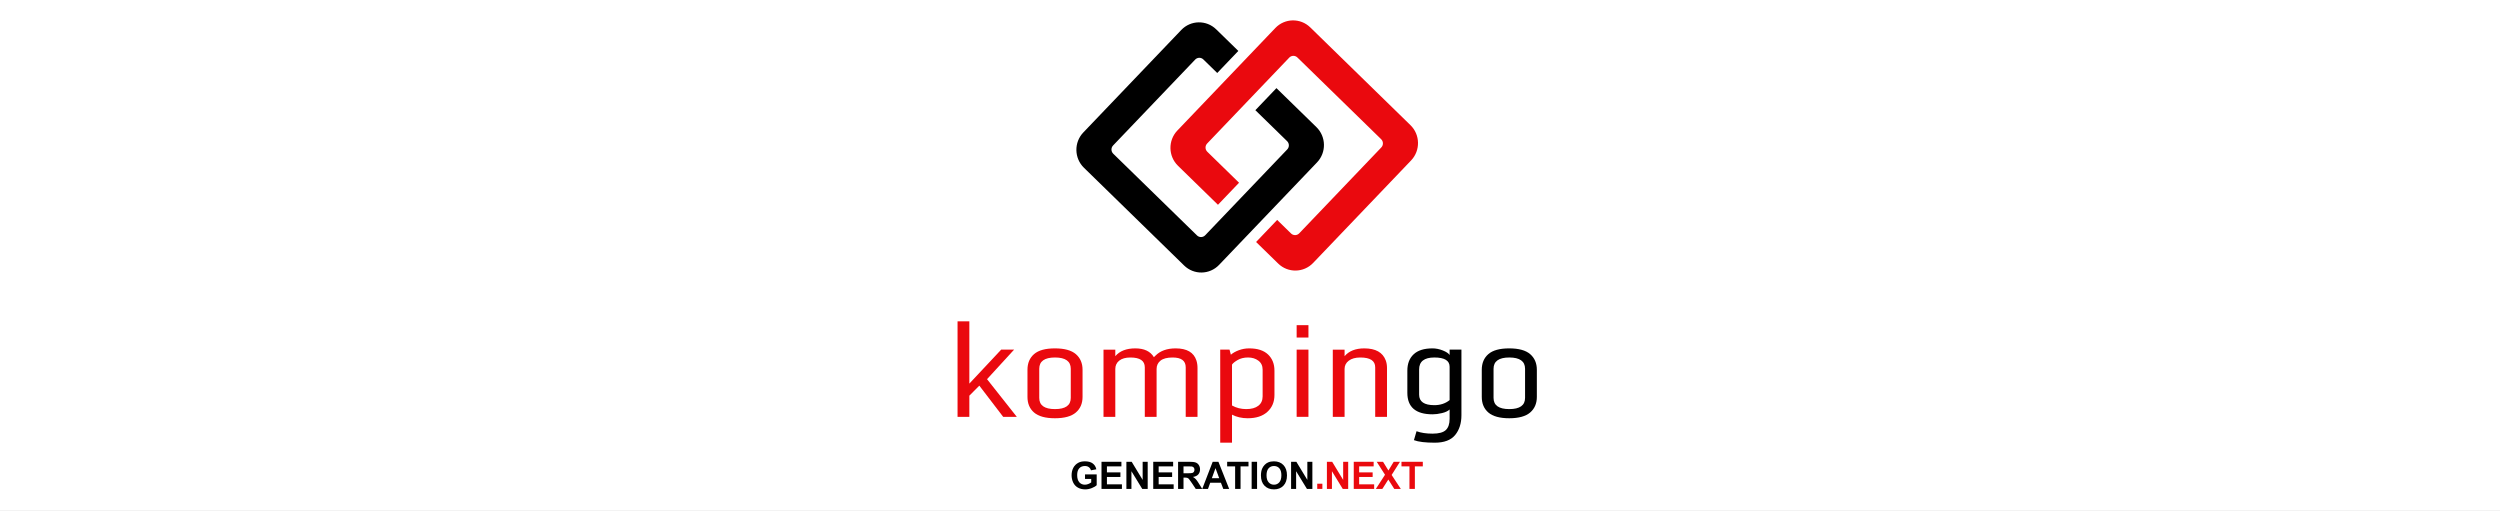
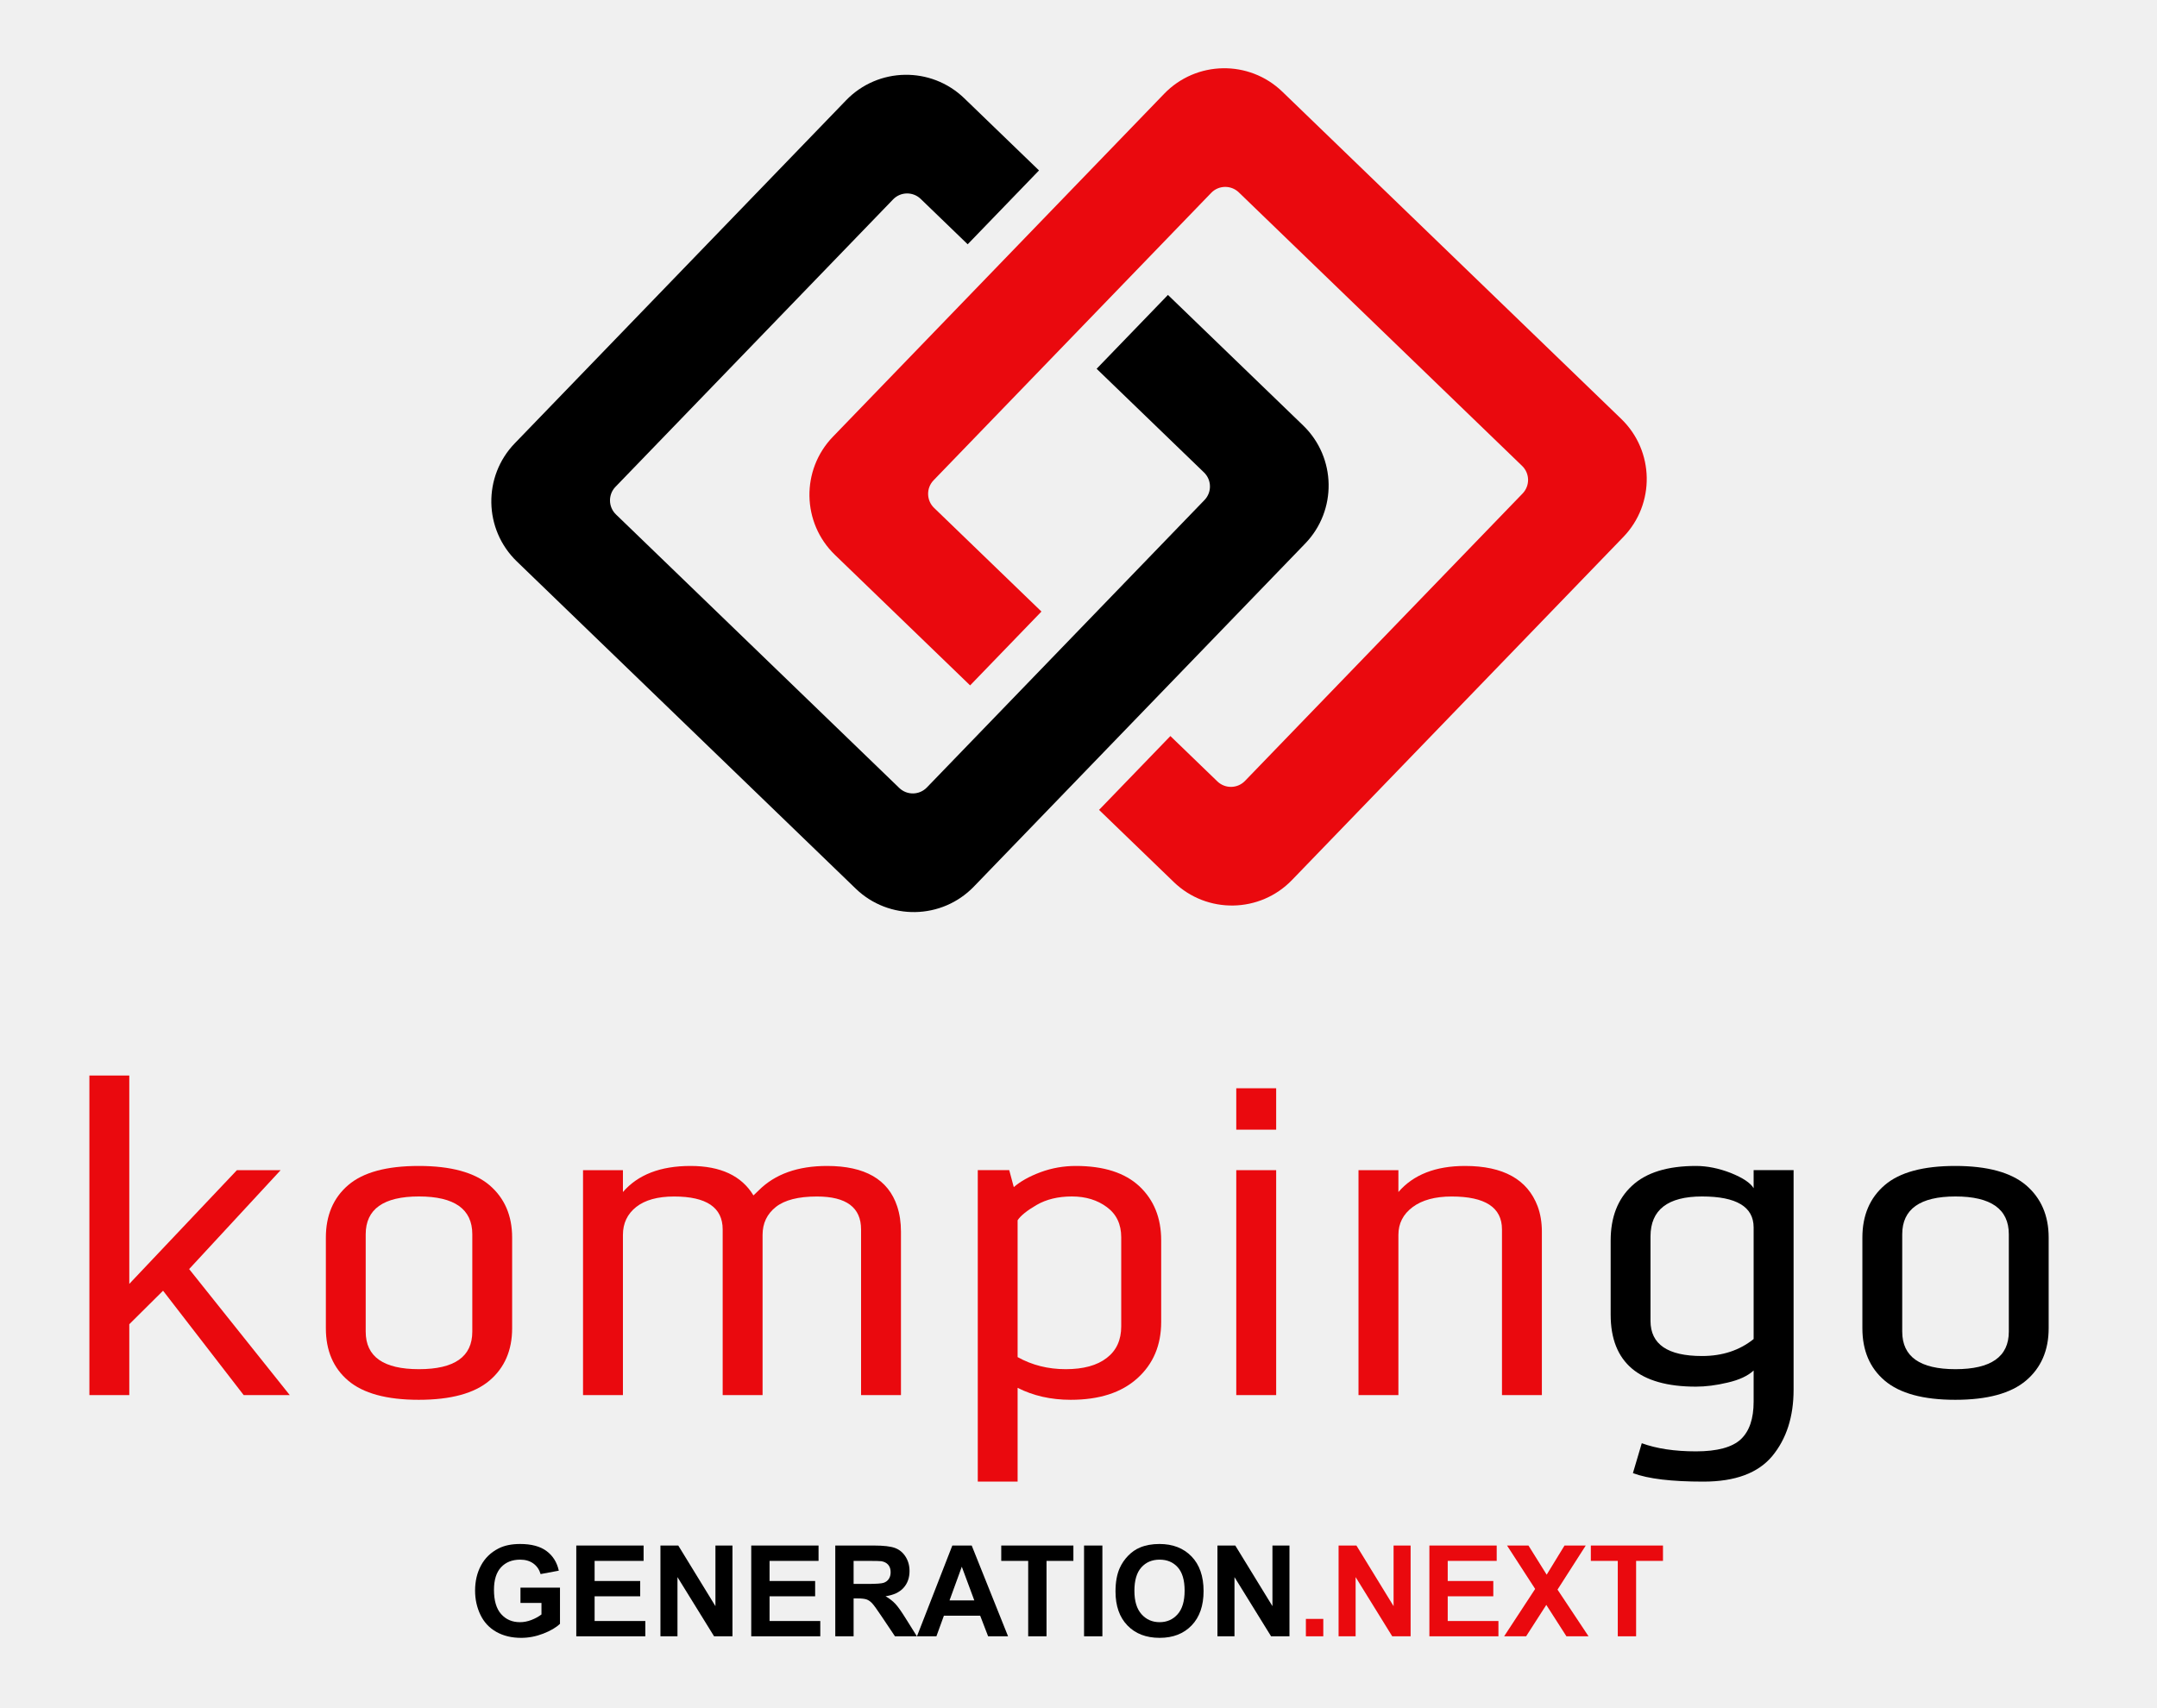
- <svg xmlns="http://www.w3.org/2000/svg" width="196" height="40" viewBox="0 0 196 40" fill="none">
-   <g clip-path="url(#clip0_23_3)">
-     <path d="M196 0H0V40H196V0Z" fill="white" />
-     <path d="M85.065 37.549V37.191H85.981V38.038C85.892 38.125 85.763 38.201 85.594 38.267C85.425 38.334 85.254 38.367 85.081 38.367C84.861 38.367 84.669 38.32 84.505 38.227C84.341 38.133 84.218 38 84.136 37.827C84.054 37.653 84.013 37.464 84.013 37.26C84.013 37.039 84.059 36.842 84.15 36.67C84.242 36.498 84.377 36.366 84.554 36.274C84.689 36.203 84.857 36.168 85.058 36.168C85.319 36.168 85.523 36.223 85.67 36.334C85.817 36.445 85.911 36.598 85.953 36.793L85.531 36.873C85.502 36.769 85.446 36.686 85.364 36.626C85.282 36.565 85.18 36.535 85.058 36.535C84.872 36.535 84.724 36.594 84.615 36.713C84.505 36.832 84.45 37.009 84.45 37.243C84.45 37.495 84.506 37.684 84.617 37.811C84.728 37.937 84.874 38 85.053 38C85.142 38 85.232 37.982 85.321 37.947C85.41 37.912 85.487 37.869 85.552 37.819V37.549H85.065Z" fill="black" />
-     <path d="M86.358 38.331V36.204H87.919V36.564H86.783V37.035H87.84V37.394H86.783V37.972H87.959V38.331H86.358Z" fill="black" />
-     <path d="M88.309 38.331V36.204H88.723L89.584 37.624V36.204H89.979V38.331H89.552L88.704 36.944V38.331H88.309Z" fill="black" />
-     <path d="M90.414 38.331V36.204H91.974V36.564H90.839V37.035H91.895V37.394H90.839V37.972H92.014V38.331H90.414Z" fill="black" />
-     <path d="M92.787 37.104H93.101C93.305 37.104 93.433 37.095 93.483 37.078C93.534 37.06 93.573 37.03 93.602 36.988C93.631 36.945 93.645 36.892 93.645 36.828C93.645 36.757 93.626 36.699 93.589 36.655C93.551 36.611 93.498 36.583 93.429 36.571C93.394 36.566 93.291 36.564 93.118 36.564H92.787V37.104ZM92.362 38.331V36.204H93.256C93.481 36.204 93.645 36.224 93.747 36.262C93.849 36.3 93.93 36.368 93.991 36.465C94.052 36.563 94.083 36.675 94.083 36.8C94.083 36.96 94.037 37.092 93.944 37.196C93.851 37.3 93.712 37.365 93.528 37.392C93.62 37.446 93.695 37.506 93.755 37.571C93.815 37.635 93.895 37.751 93.997 37.916L94.254 38.331H93.746L93.439 37.868C93.329 37.703 93.255 37.598 93.215 37.555C93.174 37.512 93.132 37.483 93.087 37.467C93.042 37.451 92.971 37.443 92.873 37.443H92.787V38.331H92.362Z" fill="black" />
-     <path d="M95.585 37.489L95.295 36.7L95.01 37.489H95.585ZM96.367 38.331H95.905L95.721 37.848H94.88L94.706 38.331H94.255L95.075 36.204H95.525L96.367 38.331Z" fill="black" />
-     <path d="M96.834 38.331V36.564H96.209V36.204H97.882V36.564H97.259V38.331H96.834Z" fill="black" />
-     <path d="M98.554 36.204H98.129V38.331H98.554V36.204Z" fill="black" />
-     <path d="M99.296 37.266C99.296 37.507 99.351 37.689 99.461 37.813C99.571 37.938 99.711 38 99.88 38C100.049 38 100.188 37.938 100.297 37.815C100.406 37.691 100.46 37.507 100.46 37.26C100.46 37.017 100.407 36.835 100.301 36.715C100.196 36.595 100.055 36.535 99.88 36.535C99.705 36.535 99.564 36.596 99.457 36.717C99.349 36.838 99.296 37.021 99.296 37.266ZM98.858 37.28C98.858 37.064 98.89 36.882 98.954 36.735C99.002 36.627 99.067 36.53 99.15 36.444C99.233 36.358 99.324 36.294 99.422 36.252C99.553 36.196 99.704 36.168 99.876 36.168C100.186 36.168 100.434 36.265 100.62 36.459C100.806 36.654 100.899 36.924 100.899 37.27C100.899 37.614 100.807 37.882 100.622 38.076C100.437 38.27 100.191 38.367 99.882 38.367C99.569 38.367 99.32 38.27 99.135 38.077C98.95 37.884 98.858 37.619 98.858 37.28Z" fill="black" />
-     <path d="M101.221 38.331V36.204H101.634L102.496 37.624V36.204H102.89V38.331H102.464L101.616 36.944V38.331H101.221Z" fill="black" />
-     <path d="M103.674 37.923H103.271V38.33H103.674V37.923Z" fill="#EA090E" />
-     <path d="M104.029 38.331V36.204H104.442L105.304 37.624V36.204H105.698V38.331H105.272L104.424 36.944V38.331H104.029Z" fill="#EA090E" />
-     <path d="M106.134 38.331V36.204H107.694V36.564H106.558V37.035H107.615V37.394H106.558V37.972H107.734V38.331H106.134Z" fill="#EA090E" />
-     <path d="M107.866 38.331L108.585 37.221L107.934 36.204H108.43L108.852 36.888L109.266 36.204H109.758L109.104 37.237L109.823 38.331H109.31L108.844 37.595L108.376 38.331H107.866Z" fill="#EA090E" />
-     <path d="M110.501 38.331V36.564H109.876V36.204H111.548V36.564H110.926V38.331H110.501Z" fill="#EA090E" />
-     <path d="M95.431 5.722L94.342 4.66C94.162 4.484 93.876 4.489 93.702 4.671L87.267 11.404C87.093 11.586 87.098 11.875 87.278 12.051L93.845 18.458C94.025 18.633 94.311 18.628 94.485 18.447L100.92 11.714C101.094 11.532 101.089 11.242 100.909 11.067L98.42 8.639L100.073 6.909L103.207 9.966C103.976 10.717 103.998 11.956 103.254 12.733L95.575 20.768C94.832 21.546 93.605 21.567 92.836 20.816L84.981 13.152C84.211 12.401 84.189 11.162 84.933 10.384L92.612 2.35C93.355 1.572 94.582 1.551 95.351 2.302L97.085 3.993L95.431 5.722Z" fill="black" />
-     <path d="M100.13 17.242L101.219 18.305C101.399 18.48 101.685 18.475 101.859 18.293L108.294 11.56C108.468 11.379 108.463 11.089 108.283 10.914L101.716 4.507C101.536 4.331 101.25 4.336 101.076 4.518L94.641 11.251C94.467 11.432 94.472 11.722 94.652 11.897L97.141 14.326L95.488 16.055L92.355 12.998C91.585 12.248 91.564 11.008 92.307 10.231L99.986 2.196C100.729 1.419 101.956 1.397 102.725 2.148L110.58 9.813C111.35 10.563 111.372 11.803 110.628 12.58L102.949 20.615C102.206 21.392 100.979 21.414 100.21 20.663L98.477 18.972L100.13 17.242Z" fill="#EA090E" />
-     <path d="M119.565 31.194C119.565 31.782 119.152 32.073 118.328 32.073C117.507 32.073 117.094 31.782 117.094 31.194V28.913C117.094 28.324 117.507 28.027 118.328 28.027C119.152 28.027 119.565 28.324 119.565 28.913V31.194ZM119.965 27.764C119.615 27.464 119.069 27.313 118.323 27.313C117.58 27.313 117.036 27.461 116.689 27.761C116.343 28.061 116.171 28.473 116.171 28.991V31.115C116.171 31.636 116.343 32.045 116.689 32.342C117.036 32.639 117.58 32.791 118.323 32.791C119.069 32.791 119.615 32.639 119.965 32.34C120.314 32.04 120.489 31.631 120.489 31.115V28.991C120.489 28.476 120.314 28.067 119.965 27.764Z" fill="black" />
-     <path d="M113.65 31.367C113.323 31.633 112.923 31.765 112.454 31.765C111.659 31.765 111.259 31.491 111.259 30.941V28.963C111.259 28.341 111.659 28.027 112.454 28.027C113.253 28.027 113.65 28.271 113.65 28.753V31.367ZM113.65 27.411V27.834C113.575 27.708 113.397 27.59 113.123 27.478C112.846 27.369 112.574 27.313 112.313 27.313C111.653 27.313 111.159 27.467 110.829 27.778C110.499 28.086 110.336 28.515 110.336 29.061V30.796C110.336 31.919 110.996 32.482 112.313 32.482C112.535 32.482 112.782 32.452 113.048 32.387C113.314 32.325 113.517 32.23 113.65 32.104V32.836C113.65 33.231 113.553 33.525 113.353 33.715C113.153 33.903 112.807 33.998 112.313 33.998C111.817 33.998 111.398 33.934 111.057 33.808L110.852 34.508C111.207 34.643 111.75 34.707 112.485 34.707C113.22 34.707 113.752 34.508 114.082 34.108C114.41 33.707 114.576 33.189 114.576 32.555V27.411H113.65Z" fill="black" />
-     <path d="M107.816 32.68V28.799C107.816 28.285 107.428 28.028 106.651 28.028C106.266 28.028 105.965 28.111 105.745 28.277C105.525 28.442 105.415 28.659 105.415 28.927V32.68H104.491V27.412H105.415V27.924C105.763 27.516 106.278 27.313 106.96 27.313C107.846 27.313 108.407 27.627 108.642 28.256C108.708 28.436 108.741 28.634 108.741 28.853V32.68H107.816Z" fill="#EA090E" />
-     <path d="M102.582 25.493H101.657V26.463H102.582V25.493Z" fill="#EA090E" />
-     <path d="M102.582 27.411H101.657V32.68H102.582V27.411Z" fill="#EA090E" />
-     <path d="M98.99 31.07C98.99 31.39 98.879 31.636 98.655 31.81C98.43 31.986 98.111 32.073 97.704 32.073C97.293 32.073 96.921 31.978 96.589 31.79V28.585C96.658 28.478 96.805 28.358 97.03 28.226C97.254 28.095 97.529 28.027 97.848 28.027C98.167 28.027 98.439 28.111 98.658 28.277C98.879 28.442 98.99 28.677 98.99 28.983V31.07ZM99.412 27.789C99.076 27.472 98.585 27.313 97.939 27.313C97.656 27.313 97.385 27.36 97.121 27.458C96.861 27.556 96.653 27.674 96.5 27.809L96.394 27.411H95.665V34.707H96.589V32.51C96.949 32.695 97.36 32.791 97.82 32.791C98.483 32.791 98.996 32.623 99.365 32.286C99.731 31.953 99.917 31.513 99.917 30.969V29.056C99.917 28.529 99.747 28.108 99.412 27.789Z" fill="#EA090E" />
-     <path d="M89.752 32.68V28.799C89.752 28.285 89.376 28.028 88.626 28.028C88.245 28.028 87.953 28.11 87.747 28.274C87.542 28.438 87.44 28.656 87.44 28.927V32.68H86.515V27.412H87.44V27.924C87.788 27.516 88.31 27.313 89.006 27.313C89.704 27.313 90.19 27.543 90.465 28.003L90.588 27.884C90.966 27.503 91.494 27.313 92.172 27.313C93.048 27.313 93.589 27.627 93.796 28.256C93.855 28.436 93.885 28.634 93.885 28.853V32.68H92.96V28.799C92.96 28.285 92.619 28.028 91.936 28.028C91.506 28.028 91.189 28.11 90.984 28.274C90.779 28.438 90.677 28.656 90.677 28.927V32.68H89.752Z" fill="#EA090E" />
-     <path d="M83.948 31.194C83.948 31.782 83.535 32.073 82.711 32.073C81.89 32.073 81.477 31.782 81.477 31.194V28.913C81.477 28.324 81.89 28.027 82.711 28.027C83.535 28.027 83.948 28.324 83.948 28.913V31.194ZM84.347 27.764C83.998 27.464 83.452 27.313 82.706 27.313C81.962 27.313 81.419 27.461 81.072 27.761C80.725 28.061 80.554 28.473 80.554 28.991V31.115C80.554 31.636 80.725 32.045 81.072 32.342C81.419 32.639 81.962 32.791 82.706 32.791C83.452 32.791 83.998 32.639 84.347 32.34C84.697 32.04 84.872 31.631 84.872 31.115V28.991C84.872 28.476 84.697 28.067 84.347 27.764Z" fill="#EA090E" />
-     <path d="M75.997 32.68H75.072V25.194H75.997V30.075L78.492 27.411H79.505L77.384 29.728L79.717 32.68H78.649L76.78 30.235L75.997 31.02V32.68Z" fill="#EA090E" />
+ <svg xmlns="http://www.w3.org/2000/svg" width="100%" height="100%" viewBox="0 0 5000 3959" xml:space="preserve" style="fill-rule:evenodd;clip-rule:evenodd;stroke-linejoin:round;stroke-miterlimit:2;">
+   <g id="Layer-1">
+     <path d="M1206.48,3716.39l-0,-35.45l91.591,-0l0,83.833c-8.908,8.617 -21.8,16.196 -38.687,22.75c-16.896,6.558 -34,9.833 -51.321,9.833c-22.017,0 -41.204,-4.621 -57.567,-13.858c-16.37,-9.229 -28.662,-22.433 -36.883,-39.617c-8.233,-17.171 -12.35,-35.858 -12.35,-56.05c0,-21.921 4.592,-41.396 13.783,-58.429c9.184,-17.037 22.63,-30.092 40.325,-39.187c13.505,-6.992 30.296,-10.484 50.392,-10.484c26.133,0 46.542,5.488 61.233,16.438c14.68,10.954 24.13,26.108 28.342,45.433l-42.196,7.892c-2.979,-10.329 -8.546,-18.496 -16.721,-24.467c-8.195,-5.983 -18.404,-8.979 -30.658,-8.979c-18.567,-0 -33.325,5.892 -44.283,17.658c-10.954,11.767 -16.438,29.238 -16.438,52.392c0,24.987 5.55,43.712 16.654,56.212c11.105,12.484 25.65,18.725 43.634,18.725c8.908,0 17.833,-1.745 26.783,-5.237c8.938,-3.496 16.617,-7.733 23.033,-12.704l0,-26.704l-48.666,-0Z" style="fill:#000;fill-rule:nonzero;" />
+     <path d="M1335.84,3793.76l-0,-210.446l156.037,0l0,35.6l-113.558,0l-0,46.65l105.662,0l0,35.463l-105.662,-0l-0,57.283l117.567,-0l-0,35.45l-160.046,-0Z" style="fill:#000;fill-rule:nonzero;" />
+     <path d="M1530.92,3793.76l-0,-210.446l41.342,0l86.137,140.533l0,-140.533l39.471,0l-0,210.446l-42.625,-0l-84.838,-137.229l0,137.229l-39.487,-0Z" style="fill:#000;fill-rule:nonzero;" />
+     <path d="M1741.39,3793.76l-0,-210.446l156.037,0l0,35.6l-113.558,0l-0,46.65l105.662,0l0,35.463l-105.662,-0l-0,57.283l117.567,-0l-0,35.45l-160.046,-0Z" style="fill:#000;fill-rule:nonzero;" />
+     <path d="M1978.69,3672.32l31.442,0c20.383,0 33.113,-0.866 38.175,-2.583c5.079,-1.721 9.046,-4.688 11.917,-8.9c2.871,-4.213 4.308,-9.475 4.308,-15.788c0,-7.083 -1.883,-12.808 -5.662,-17.158c-3.792,-4.358 -9.125,-7.108 -16.009,-8.262c-3.45,-0.471 -13.783,-0.713 -31.008,-0.713l-33.163,0l0,53.404Zm-42.491,121.442l-0,-210.446l89.429,0c22.492,0 38.833,1.896 49.029,5.671c10.188,3.779 18.35,10.508 24.471,20.162c6.121,9.671 9.196,20.73 9.196,33.167c-0,15.788 -4.646,28.829 -13.934,39.121c-9.275,10.287 -23.158,16.762 -41.629,19.442c9.184,5.366 16.767,11.254 22.75,17.658c5.988,6.421 14.042,17.808 24.188,34.167l25.7,41.058l-50.821,-0l-30.713,-45.8c-10.916,-16.354 -18.375,-26.675 -22.395,-30.929c-4.025,-4.263 -8.275,-7.175 -12.771,-8.759c-4.509,-1.57 -11.634,-2.37 -21.396,-2.37l-8.613,-0l0,87.858l-42.491,-0Z" style="fill:#000;fill-rule:nonzero;" />
+     <path d="M2258.47,3710.51l-28.991,-78.091l-28.425,78.091l57.416,0Zm78.242,83.25l-46.229,0l-18.379,-47.8l-84.117,0l-17.363,47.8l-45.075,0l81.967,-210.441l44.929,-0l84.267,210.441Z" style="fill:#000;fill-rule:nonzero;" />
+     <path d="M2383.38,3793.76l-0,-174.846l-62.454,0l-0,-35.6l167.233,0l0,35.6l-62.287,0l-0,174.846l-42.492,-0Z" style="fill:#000;fill-rule:nonzero;" />
+     <rect x="2512.87" y="3583.32" width="42.492" height="210.446" style="fill:#000;" />
+     <path d="M2629.58,3688.39c0,23.837 5.496,41.9 16.509,54.196c10.996,12.295 24.971,18.441 41.912,18.441c16.938,0 30.846,-6.104 41.704,-18.308c10.863,-12.2 16.288,-30.492 16.288,-54.896c-0,-24.117 -5.292,-42.112 -15.854,-53.975c-10.575,-11.875 -24.617,-17.808 -42.138,-17.808c-17.512,-0 -31.633,6.012 -42.35,18.025c-10.721,12.012 -16.071,30.112 -16.071,54.325m-43.791,1.437c-0,-21.437 3.208,-39.433 9.629,-53.975c4.779,-10.712 11.308,-20.337 19.592,-28.858c8.275,-8.517 17.345,-14.829 27.204,-18.942c13.112,-5.554 28.225,-8.329 45.35,-8.329c31.008,0 55.816,9.617 74.437,28.858c18.609,19.225 27.921,45.984 27.921,80.242c0,33.979 -9.233,60.558 -27.704,79.746c-18.471,19.192 -43.154,28.775 -74.071,28.775c-31.292,-0 -56.183,-9.546 -74.65,-28.642c-18.475,-19.091 -27.708,-45.371 -27.708,-78.875" style="fill:#000;fill-rule:nonzero;" />
+     <path d="M2822.09,3793.76l0,-210.446l41.342,0l86.138,140.533l-0,-140.533l39.47,0l0,210.446l-42.625,-0l-84.837,-137.229l-0,137.229l-39.488,-0Z" style="fill:#000;fill-rule:nonzero;" />
+     <rect x="3027.09" y="3753.42" width="40.342" height="40.342" style="fill:#ea090e;" />
+     <path d="M3102.89,3793.76l-0,-210.446l41.341,0l86.138,140.533l-0,-140.533l39.471,0l-0,210.446l-42.625,-0l-84.838,-137.229l0,137.229l-39.487,-0Z" style="fill:#ea090e;fill-rule:nonzero;" />
+     <path d="M3313.37,3793.76l0,-210.446l156.038,0l-0,35.6l-113.558,0l-0,46.65l105.666,0l0,35.463l-105.666,-0l-0,57.283l117.566,-0l0,35.45l-160.046,-0Z" style="fill:#ea090e;fill-rule:nonzero;" />
+     <path d="M3486.63,3793.76l71.921,-109.817l-65.179,-100.629l49.67,0l42.209,67.613l41.341,-67.613l49.238,0l-65.458,102.208l71.916,108.238l-51.254,-0l-46.65,-72.788l-46.8,72.788l-50.954,-0Z" style="fill:#ea090e;fill-rule:nonzero;" />
+     <path d="M3750.06,3793.76l-0,-174.846l-62.45,0l-0,-35.6l167.233,0l0,35.6l-62.291,0l-0,174.846l-42.492,-0Z" style="fill:#ea090e;fill-rule:nonzero;" />
+     <path d="M2243.12,566.362l-108.896,-105.158c-17.983,-17.367 -46.65,-16.867 -64.012,1.116l-643.521,666.38c-17.367,17.983 -16.867,46.65 1.117,64.016l656.679,634.15c17.987,17.367 46.65,16.867 64.016,-1.116l643.517,-666.384c17.367,-17.983 16.867,-46.646 -1.112,-64.012l-248.896,-240.354l165.333,-171.205l313.317,302.563c76.958,74.321 79.1,196.962 4.779,273.925l-767.942,795.221c-74.321,76.962 -196.962,79.1 -273.921,4.783l-785.525,-758.579c-76.962,-74.317 -79.1,-196.963 -4.783,-273.921l767.946,-795.225c74.317,-76.958 196.962,-79.1 273.921,-4.779l173.321,167.371l-165.338,171.208Z" style="fill:#000;fill-rule:nonzero;" />
+     <path d="M2713,1706.52l108.896,105.159c17.983,17.366 46.65,16.866 64.012,-1.117l643.505,-666.367c17.366,-17.979 16.866,-46.645 -1.117,-64.012l-656.679,-634.15c-17.984,-17.367 -46.65,-16.867 -64.017,1.117l-643.5,666.366c-17.367,17.979 -16.867,46.646 1.117,64.013l248.891,240.354l-165.337,171.204l-313.313,-302.562c-76.958,-74.321 -79.1,-196.963 -4.779,-273.925l767.929,-795.209c74.317,-76.954 196.959,-79.1 273.921,-4.779l785.521,758.579c76.963,74.317 79.104,196.963 4.783,273.921l-767.945,795.225c-74.317,76.954 -196.959,79.096 -273.921,4.779l-173.317,-167.371l165.35,-171.225Z" style="fill:#ea090e;fill-rule:nonzero;" />
+     <path d="M4656.52,3087.36c0,58.242 -41.325,87.08 -123.691,87.08c-82.088,-0 -123.409,-28.838 -123.409,-87.08l0,-225.741c0,-58.238 41.321,-87.638 123.409,-87.638c82.366,0 123.691,29.4 123.691,87.638l0,225.741Zm39.934,-339.445c-34.942,-29.675 -89.58,-44.65 -164.175,-44.65c-74.325,-0 -128.684,14.7 -163.346,44.37c-34.671,29.675 -51.863,70.442 -51.863,121.75l0,210.213c0,51.583 17.192,92.071 51.863,121.471c34.662,29.396 89.021,44.366 163.346,44.366c74.595,0 129.233,-14.97 164.175,-44.645c34.941,-29.671 52.416,-70.163 52.416,-121.192l0,-210.213c0,-51.033 -17.475,-91.516 -52.416,-121.47" style="fill:#000;fill-rule:nonzero;" />
+     <path d="M4064.98,3104.56c-32.725,26.346 -72.659,39.379 -119.529,39.379c-79.592,0 -119.525,-27.175 -119.525,-81.529l-0,-195.796c-0,-61.566 39.933,-92.629 119.525,-92.629c79.87,0 119.529,24.129 119.529,71.829l-0,258.746Zm-0,-391.583l-0,41.871c-7.488,-12.479 -25.238,-24.125 -52.692,-35.217c-27.733,-10.817 -54.908,-16.362 -80.979,-16.362c-66.008,-0 -115.375,15.254 -148.371,46.033c-33,30.512 -49.367,72.937 -49.367,127.021l0,171.662c0,111.209 66.009,166.95 197.738,166.95c22.183,0 46.867,-3.046 73.492,-9.425c26.62,-6.1 46.866,-15.533 60.179,-28.012l-0,72.383c-0,39.104 -9.704,68.221 -29.671,87.079c-19.971,18.579 -54.633,28.013 -104,28.013c-49.642,-0 -91.517,-6.379 -125.625,-18.859l-20.525,69.33c35.496,13.312 89.854,19.691 163.342,19.691c73.5,0 126.741,-19.691 159.741,-59.346c32.725,-39.662 49.363,-90.962 49.363,-153.641l-0,-509.171l-92.625,-0Z" style="fill:#000;fill-rule:nonzero;" />
+     <path d="M3481.63,3234.53l0,-384.163c0,-50.846 -38.854,-76.271 -116.566,-76.271c-38.421,0 -68.609,8.196 -90.575,24.584c-21.963,16.387 -32.946,37.845 -32.946,64.383l-0,371.467l-92.488,-0l0,-521.488l92.488,0l-0,50.679c34.791,-40.304 86.275,-60.454 154.45,-60.454c88.596,0 144.679,31.133 168.254,93.396c6.583,17.733 9.871,37.417 9.871,59.042l-0,378.825l-92.488,-0Z" style="fill:#ea090e;fill-rule:nonzero;" />
+     <rect x="2865.72" y="2523.13" width="92.488" height="96.012" style="fill:#ea090e;" />
+     <rect x="2865.72" y="2713.04" width="92.488" height="521.488" style="fill:#ea090e;" />
+     <path d="M2599.03,3075.16c0,31.616 -11.091,56.02 -33.558,73.216c-22.462,17.475 -54.358,26.067 -95.121,26.067c-41.046,-0 -78.204,-9.429 -111.487,-28.008l-0,-317.263c6.933,-10.537 21.633,-22.462 44.096,-35.5c22.462,-13.033 49.916,-19.687 81.808,-19.687c31.896,-0 59.075,8.32 80.987,24.683c22.184,16.362 33.275,39.654 33.275,69.887l0,206.605Zm42.155,-324.746c-33.559,-31.342 -82.642,-47.146 -147.263,-47.146c-28.287,-0 -55.467,4.712 -81.808,14.421c-26.071,9.704 -46.871,21.354 -62.125,34.662l-10.538,-39.379l-72.937,0l-0,722.163l92.35,-0l-0,-217.425c36.05,18.3 77.1,27.729 123.137,27.729c66.275,-0 117.584,-16.638 154.467,-49.917c36.608,-33 55.187,-76.542 55.187,-130.346l0,-189.408c0,-52.142 -16.916,-93.742 -50.47,-125.354" style="fill:#ea090e;fill-rule:nonzero;" />
+     <path d="M1675.19,3234.53l-0,-384.163c-0,-50.846 -37.546,-76.271 -112.638,-76.271c-38.016,0 -67.304,8.092 -87.854,24.279c-20.487,16.259 -30.729,37.817 -30.729,64.688l-0,371.467l-92.488,-0l0,-521.488l92.488,0l-0,50.679c34.792,-40.304 87.017,-60.454 156.667,-60.454c69.72,0 118.35,22.771 145.887,68.313l12.292,-11.792c37.746,-37.675 90.541,-56.521 158.379,-56.521c87.587,0 141.725,31.133 162.412,93.396c5.909,17.733 8.863,37.417 8.863,59.042l-0,378.825l-92.488,-0l0,-384.163c0,-50.846 -34.12,-76.271 -102.362,-76.271c-42.988,0 -74.725,8.092 -95.208,24.279c-20.488,16.259 -30.73,37.817 -30.73,64.688l0,371.467l-92.491,-0Z" style="fill:#ea090e;fill-rule:nonzero;" />
+     <path d="M1094.81,3087.36c-0,58.242 -41.321,87.08 -123.688,87.08c-82.092,-0 -123.412,-28.838 -123.412,-87.08l-0,-225.741c-0,-58.238 41.32,-87.638 123.412,-87.638c82.367,0 123.688,29.4 123.688,87.638l-0,225.741Zm39.933,-339.445c-34.942,-29.675 -89.575,-44.65 -164.175,-44.65c-74.325,-0 -128.683,14.7 -163.35,44.37c-34.667,29.675 -51.854,70.442 -51.854,121.75l-0,210.213c-0,51.583 17.187,92.071 51.854,121.471c34.667,29.396 89.025,44.366 163.35,44.366c74.6,0 129.233,-14.97 164.175,-44.645c34.946,-29.671 52.417,-70.163 52.417,-121.192l-0,-210.213c-0,-51.033 -17.471,-91.516 -52.417,-121.47" style="fill:#ea090e;fill-rule:nonzero;" />
+     <path d="M299.697,3234.53l-92.488,-0l0,-740.921l92.488,-0l-0,483.096l249.458,-263.663l101.358,0l-212.083,229.308l233.238,292.18l-106.792,-0l-186.896,-242.005l-78.283,77.68l-0,164.325Z" style="fill:#ea090e;fill-rule:nonzero;" />
  </g>
-   <defs>
-     <clipPath id="clip0_23_3">
-       <rect width="196" height="40" fill="white" />
-     </clipPath>
-   </defs>
</svg>
